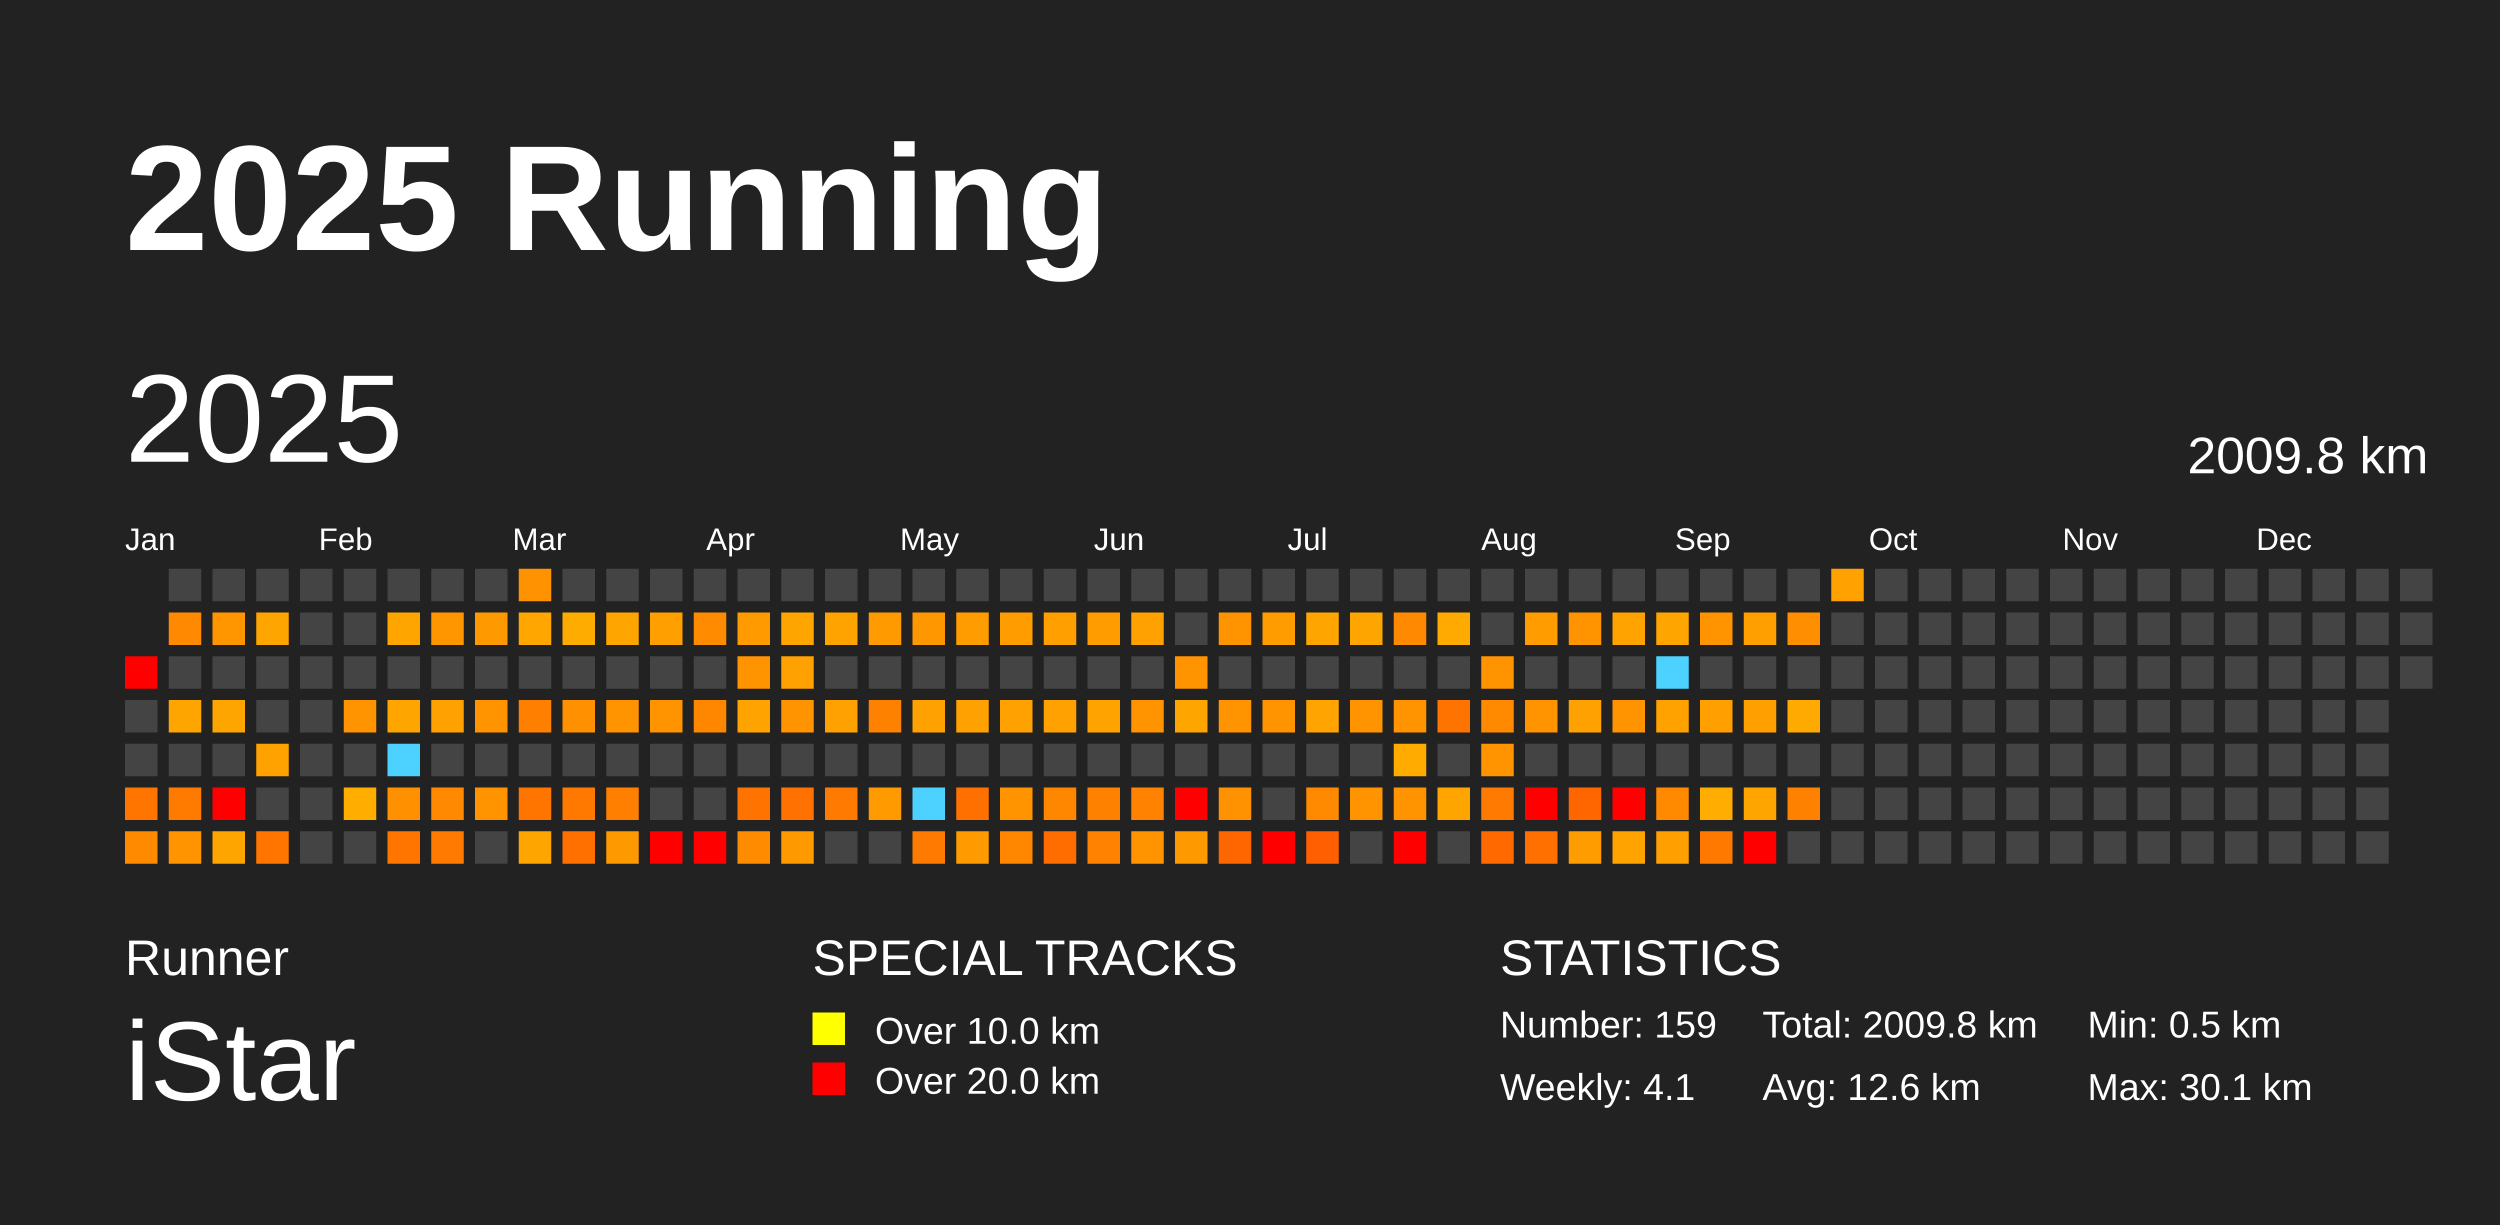
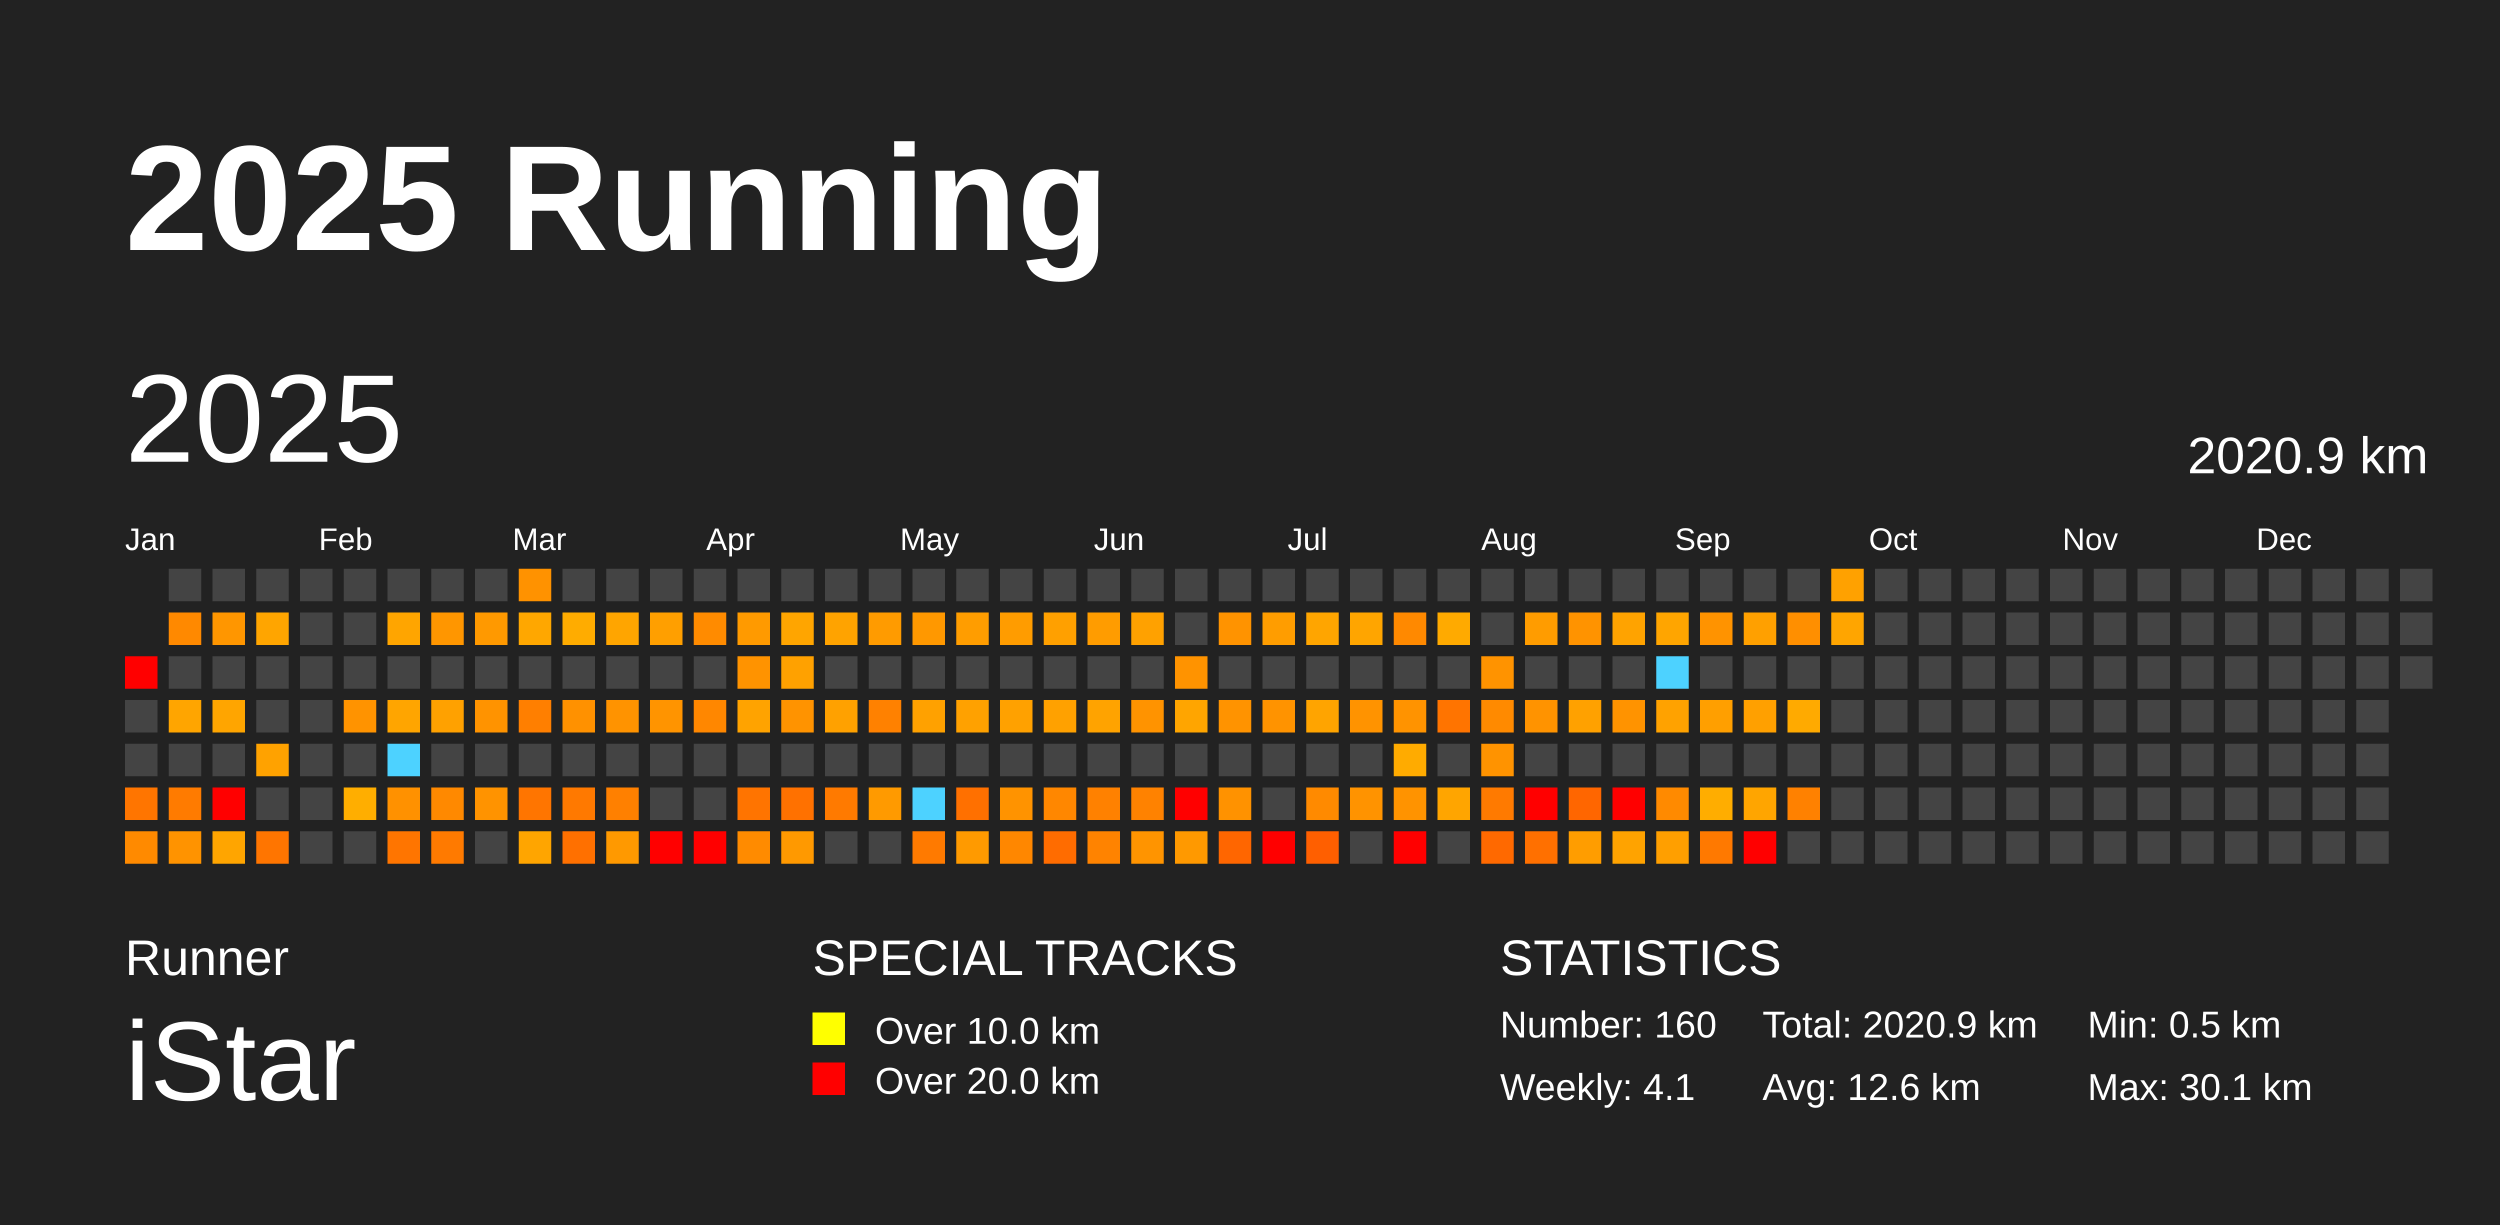
<svg xmlns="http://www.w3.org/2000/svg" baseProfile="full" height="98mm" version="1.1" viewBox="0,0,200,98" width="200mm">
  <defs />
  <rect fill="#222222" height="98" width="200" x="0" y="0" />
  <text fill="#FFFFFF" style="font-size:12px; font-family:Arial; font-weight:bold;" x="10" y="20">2025 Running</text>
  <text fill="#FFFFFF" style="font-size:4px; font-family:Arial" x="10" y="78">Runner</text>
  <text fill="#FFFFFF" style="font-size:9px; font-family:Arial" x="10" y="88">iStar</text>
  <text fill="#FFFFFF" style="font-size:4px; font-family:Arial" x="65" y="78">SPECIAL TRACKS</text>
  <rect fill="yellow" height="2.6" width="2.6" x="65" y="81" />
  <text fill="#FFFFFF" style="font-size:3px; font-family:Arial" x="70" y="83.5">Over 10.0 km</text>
  <rect fill="red" height="2.6" width="2.6" x="65" y="85" />
  <text fill="#FFFFFF" style="font-size:3px; font-family:Arial" x="70" y="87.5">Over 20.0 km</text>
  <text fill="#FFFFFF" style="font-size:4px; font-family:Arial" x="120" y="78">STATISTICS</text>
-   <text fill="#FFFFFF" style="font-size:3px; font-family:Arial" x="120" y="83">Number: 159</text>
+   <text fill="#FFFFFF" style="font-size:3px; font-family:Arial" x="120" y="83">Number: 160</text>
  <text fill="#FFFFFF" style="font-size:3px; font-family:Arial" x="120" y="88">Weekly: 4.1</text>
-   <text fill="#FFFFFF" style="font-size:3px; font-family:Arial" x="141" y="83">Total: 2009.8 km</text>
+   <text fill="#FFFFFF" style="font-size:3px; font-family:Arial" x="141" y="83">Total: 2020.9 km</text>
  <text fill="#FFFFFF" style="font-size:3px; font-family:Arial" x="141" y="88">Avg: 12.6 km</text>
  <text fill="#FFFFFF" style="font-size:3px; font-family:Arial" x="167" y="83">Min: 0.5 km</text>
  <text fill="#FFFFFF" style="font-size:3px; font-family:Arial" x="167" y="88">Max: 30.1 km</text>
  <text dominant-baseline="hanging" fill="#FFFFFF" style="font-size:10.0px; font-family:Arial;" x="10" y="30">2025</text>
-   <text dominant-baseline="hanging" fill="#FFFFFF" style="font-size:4.125px; font-family:Arial;" x="175" y="35">2009.8 km</text>
+   <text dominant-baseline="hanging" fill="#FFFFFF" style="font-size:4.125px; font-family:Arial;" x="175" y="35">2020.9 km</text>
  <text fill="#FFFFFF" style="font-size:2.5px; font-family:Arial" x="10.0" y="44">Jan</text>
  <text fill="#FFFFFF" style="font-size:2.5px; font-family:Arial" x="25.5" y="44">Feb</text>
  <text fill="#FFFFFF" style="font-size:2.5px; font-family:Arial" x="41.0" y="44">Mar</text>
  <text fill="#FFFFFF" style="font-size:2.5px; font-family:Arial" x="56.5" y="44">Apr</text>
  <text fill="#FFFFFF" style="font-size:2.5px; font-family:Arial" x="72.0" y="44">May</text>
  <text fill="#FFFFFF" style="font-size:2.5px; font-family:Arial" x="87.5" y="44">Jun</text>
  <text fill="#FFFFFF" style="font-size:2.5px; font-family:Arial" x="103.0" y="44">Jul</text>
  <text fill="#FFFFFF" style="font-size:2.5px; font-family:Arial" x="118.5" y="44">Aug</text>
  <text fill="#FFFFFF" style="font-size:2.5px; font-family:Arial" x="134.0" y="44">Sep</text>
  <text fill="#FFFFFF" style="font-size:2.5px; font-family:Arial" x="149.5" y="44">Oct</text>
  <text fill="#FFFFFF" style="font-size:2.5px; font-family:Arial" x="165.0" y="44">Nov</text>
  <text fill="#FFFFFF" style="font-size:2.5px; font-family:Arial" x="180.5" y="44">Dec</text>
  <rect fill="red" height="2.6" width="2.6" x="10.0" y="52.5" />
  <rect fill="#444444" height="2.6" width="2.6" x="10.0" y="56.0" />
  <rect fill="#444444" height="2.6" width="2.6" x="10.0" y="59.5" />
  <rect fill="#ff7500" height="2.6" width="2.6" x="10.0" y="63.0" />
  <rect fill="#ff8a00" height="2.6" width="2.6" x="10.0" y="66.5" />
  <rect fill="#444444" height="2.6" width="2.6" x="13.5" y="45.5" />
  <rect fill="#ff8900" height="2.6" width="2.6" x="13.5" y="49.0" />
  <rect fill="#444444" height="2.6" width="2.6" x="13.5" y="52.5" />
  <rect fill="#ffa500" height="2.6" width="2.6" x="13.5" y="56.0" />
  <rect fill="#444444" height="2.6" width="2.6" x="13.5" y="59.5" />
  <rect fill="#ff7b00" height="2.6" width="2.6" x="13.5" y="63.0" />
  <rect fill="#ff9300" height="2.6" width="2.6" x="13.5" y="66.5" />
  <rect fill="#444444" height="2.6" width="2.6" x="17.0" y="45.5" />
  <rect fill="#ff9600" height="2.6" width="2.6" x="17.0" y="49.0" />
  <rect fill="#444444" height="2.6" width="2.6" x="17.0" y="52.5" />
  <rect fill="#ffa500" height="2.6" width="2.6" x="17.0" y="56.0" />
  <rect fill="#444444" height="2.6" width="2.6" x="17.0" y="59.5" />
  <rect fill="red" height="2.6" width="2.6" x="17.0" y="63.0" />
  <rect fill="#ffa500" height="2.6" width="2.6" x="17.0" y="66.5" />
  <rect fill="#444444" height="2.6" width="2.6" x="20.5" y="45.5" />
  <rect fill="#ffa500" height="2.6" width="2.6" x="20.5" y="49.0" />
  <rect fill="#444444" height="2.6" width="2.6" x="20.5" y="52.5" />
  <rect fill="#444444" height="2.6" width="2.6" x="20.5" y="56.0" />
  <rect fill="#ffa200" height="2.6" width="2.6" x="20.5" y="59.5" />
  <rect fill="#444444" height="2.6" width="2.6" x="20.5" y="63.0" />
  <rect fill="#ff7500" height="2.6" width="2.6" x="20.5" y="66.5" />
  <rect fill="#444444" height="2.6" width="2.6" x="24.0" y="45.5" />
  <rect fill="#444444" height="2.6" width="2.6" x="24.0" y="49.0" />
  <rect fill="#444444" height="2.6" width="2.6" x="24.0" y="52.5" />
  <rect fill="#444444" height="2.6" width="2.6" x="24.0" y="56.0" />
  <rect fill="#444444" height="2.6" width="2.6" x="24.0" y="59.5" />
  <rect fill="#444444" height="2.6" width="2.6" x="24.0" y="63.0" />
  <rect fill="#444444" height="2.6" width="2.6" x="24.0" y="66.5" />
  <rect fill="#444444" height="2.6" width="2.6" x="27.5" y="45.5" />
  <rect fill="#444444" height="2.6" width="2.6" x="27.5" y="49.0" />
  <rect fill="#444444" height="2.6" width="2.6" x="27.5" y="52.5" />
  <rect fill="#ff9300" height="2.6" width="2.6" x="27.5" y="56.0" />
  <rect fill="#444444" height="2.6" width="2.6" x="27.5" y="59.5" />
  <rect fill="#ffae00" height="2.6" width="2.6" x="27.5" y="63.0" />
  <rect fill="#444444" height="2.6" width="2.6" x="27.5" y="66.5" />
  <rect fill="#444444" height="2.6" width="2.6" x="31.0" y="45.5" />
  <rect fill="#ffa500" height="2.6" width="2.6" x="31.0" y="49.0" />
  <rect fill="#444444" height="2.6" width="2.6" x="31.0" y="52.5" />
  <rect fill="#ffa500" height="2.6" width="2.6" x="31.0" y="56.0" />
  <rect fill="#4dd2ff" height="2.6" width="2.6" x="31.0" y="59.5" />
  <rect fill="#ff9100" height="2.6" width="2.6" x="31.0" y="63.0" />
  <rect fill="#ff7500" height="2.6" width="2.6" x="31.0" y="66.5" />
  <rect fill="#444444" height="2.6" width="2.6" x="34.5" y="45.5" />
  <rect fill="#ff9600" height="2.6" width="2.6" x="34.5" y="49.0" />
  <rect fill="#444444" height="2.6" width="2.6" x="34.5" y="52.5" />
  <rect fill="#ffa100" height="2.6" width="2.6" x="34.5" y="56.0" />
  <rect fill="#444444" height="2.6" width="2.6" x="34.5" y="59.5" />
  <rect fill="#ff8900" height="2.6" width="2.6" x="34.5" y="63.0" />
  <rect fill="#ff7a00" height="2.6" width="2.6" x="34.5" y="66.5" />
  <rect fill="#444444" height="2.6" width="2.6" x="38.0" y="45.5" />
  <rect fill="#ff9900" height="2.6" width="2.6" x="38.0" y="49.0" />
  <rect fill="#444444" height="2.6" width="2.6" x="38.0" y="52.5" />
  <rect fill="#ff9300" height="2.6" width="2.6" x="38.0" y="56.0" />
  <rect fill="#444444" height="2.6" width="2.6" x="38.0" y="59.5" />
  <rect fill="#ff9300" height="2.6" width="2.6" x="38.0" y="63.0" />
  <rect fill="#444444" height="2.6" width="2.6" x="38.0" y="66.5" />
  <rect fill="#ff9200" height="2.6" width="2.6" x="41.5" y="45.5" />
  <rect fill="#ffa700" height="2.6" width="2.6" x="41.5" y="49.0" />
  <rect fill="#444444" height="2.6" width="2.6" x="41.5" y="52.5" />
  <rect fill="#ff7f00" height="2.6" width="2.6" x="41.5" y="56.0" />
  <rect fill="#444444" height="2.6" width="2.6" x="41.5" y="59.5" />
  <rect fill="#ff7500" height="2.6" width="2.6" x="41.5" y="63.0" />
  <rect fill="#ffa500" height="2.6" width="2.6" x="41.5" y="66.5" />
  <rect fill="#444444" height="2.6" width="2.6" x="45.0" y="45.5" />
  <rect fill="#ffac00" height="2.6" width="2.6" x="45.0" y="49.0" />
  <rect fill="#444444" height="2.6" width="2.6" x="45.0" y="52.5" />
  <rect fill="#ff9100" height="2.6" width="2.6" x="45.0" y="56.0" />
  <rect fill="#444444" height="2.6" width="2.6" x="45.0" y="59.5" />
  <rect fill="#ff7900" height="2.6" width="2.6" x="45.0" y="63.0" />
  <rect fill="#ff7000" height="2.6" width="2.6" x="45.0" y="66.5" />
  <rect fill="#444444" height="2.6" width="2.6" x="48.5" y="45.5" />
  <rect fill="#ffa500" height="2.6" width="2.6" x="48.5" y="49.0" />
  <rect fill="#444444" height="2.6" width="2.6" x="48.5" y="52.5" />
  <rect fill="#ff9300" height="2.6" width="2.6" x="48.5" y="56.0" />
  <rect fill="#444444" height="2.6" width="2.6" x="48.5" y="59.5" />
  <rect fill="#ff8000" height="2.6" width="2.6" x="48.5" y="63.0" />
  <rect fill="#ff9900" height="2.6" width="2.6" x="48.5" y="66.5" />
  <rect fill="#444444" height="2.6" width="2.6" x="52.0" y="45.5" />
  <rect fill="#ff9f00" height="2.6" width="2.6" x="52.0" y="49.0" />
  <rect fill="#444444" height="2.6" width="2.6" x="52.0" y="52.5" />
  <rect fill="#ff9400" height="2.6" width="2.6" x="52.0" y="56.0" />
  <rect fill="#444444" height="2.6" width="2.6" x="52.0" y="59.5" />
  <rect fill="#444444" height="2.6" width="2.6" x="52.0" y="63.0" />
  <rect fill="red" height="2.6" width="2.6" x="52.0" y="66.5" />
  <rect fill="#444444" height="2.6" width="2.6" x="55.5" y="45.5" />
  <rect fill="#ff8b00" height="2.6" width="2.6" x="55.5" y="49.0" />
  <rect fill="#444444" height="2.6" width="2.6" x="55.5" y="52.5" />
  <rect fill="#ff8700" height="2.6" width="2.6" x="55.5" y="56.0" />
  <rect fill="#444444" height="2.6" width="2.6" x="55.5" y="59.5" />
  <rect fill="#444444" height="2.6" width="2.6" x="55.5" y="63.0" />
  <rect fill="red" height="2.6" width="2.6" x="55.5" y="66.5" />
  <rect fill="#444444" height="2.6" width="2.6" x="59.0" y="45.5" />
  <rect fill="#ff9a00" height="2.6" width="2.6" x="59.0" y="49.0" />
  <rect fill="#ff9300" height="2.6" width="2.6" x="59.0" y="52.5" />
  <rect fill="#ffa300" height="2.6" width="2.6" x="59.0" y="56.0" />
  <rect fill="#444444" height="2.6" width="2.6" x="59.0" y="59.5" />
  <rect fill="#ff7400" height="2.6" width="2.6" x="59.0" y="63.0" />
  <rect fill="#ff8b00" height="2.6" width="2.6" x="59.0" y="66.5" />
  <rect fill="#444444" height="2.6" width="2.6" x="62.5" y="45.5" />
  <rect fill="#ffa500" height="2.6" width="2.6" x="62.5" y="49.0" />
  <rect fill="#ffa100" height="2.6" width="2.6" x="62.5" y="52.5" />
  <rect fill="#ff9300" height="2.6" width="2.6" x="62.5" y="56.0" />
  <rect fill="#444444" height="2.6" width="2.6" x="62.5" y="59.5" />
  <rect fill="#ff7100" height="2.6" width="2.6" x="62.5" y="63.0" />
  <rect fill="#ff9900" height="2.6" width="2.6" x="62.5" y="66.5" />
  <rect fill="#444444" height="2.6" width="2.6" x="66.0" y="45.5" />
  <rect fill="#ffa300" height="2.6" width="2.6" x="66.0" y="49.0" />
  <rect fill="#444444" height="2.6" width="2.6" x="66.0" y="52.5" />
  <rect fill="#ffa100" height="2.6" width="2.6" x="66.0" y="56.0" />
  <rect fill="#444444" height="2.6" width="2.6" x="66.0" y="59.5" />
  <rect fill="#ff7a00" height="2.6" width="2.6" x="66.0" y="63.0" />
  <rect fill="#444444" height="2.6" width="2.6" x="66.0" y="66.5" />
  <rect fill="#444444" height="2.6" width="2.6" x="69.5" y="45.5" />
  <rect fill="#ff9b00" height="2.6" width="2.6" x="69.5" y="49.0" />
  <rect fill="#444444" height="2.6" width="2.6" x="69.5" y="52.5" />
  <rect fill="#ff8100" height="2.6" width="2.6" x="69.5" y="56.0" />
  <rect fill="#444444" height="2.6" width="2.6" x="69.5" y="59.5" />
  <rect fill="#ff9a00" height="2.6" width="2.6" x="69.5" y="63.0" />
  <rect fill="#444444" height="2.6" width="2.6" x="69.5" y="66.5" />
  <rect fill="#444444" height="2.6" width="2.6" x="73.0" y="45.5" />
  <rect fill="#ff9800" height="2.6" width="2.6" x="73.0" y="49.0" />
  <rect fill="#444444" height="2.6" width="2.6" x="73.0" y="52.5" />
  <rect fill="#ffa100" height="2.6" width="2.6" x="73.0" y="56.0" />
  <rect fill="#444444" height="2.6" width="2.6" x="73.0" y="59.5" />
  <rect fill="#4dd2ff" height="2.6" width="2.6" x="73.0" y="63.0" />
  <rect fill="#ff7a00" height="2.6" width="2.6" x="73.0" y="66.5" />
  <rect fill="#444444" height="2.6" width="2.6" x="76.5" y="45.5" />
  <rect fill="#ff9d00" height="2.6" width="2.6" x="76.5" y="49.0" />
  <rect fill="#444444" height="2.6" width="2.6" x="76.5" y="52.5" />
  <rect fill="#ffa100" height="2.6" width="2.6" x="76.5" y="56.0" />
  <rect fill="#444444" height="2.6" width="2.6" x="76.5" y="59.5" />
  <rect fill="#ff7000" height="2.6" width="2.6" x="76.5" y="63.0" />
  <rect fill="#ff9a00" height="2.6" width="2.6" x="76.5" y="66.5" />
  <rect fill="#444444" height="2.6" width="2.6" x="80.0" y="45.5" />
  <rect fill="#ff9c00" height="2.6" width="2.6" x="80.0" y="49.0" />
  <rect fill="#444444" height="2.6" width="2.6" x="80.0" y="52.5" />
  <rect fill="#ffa100" height="2.6" width="2.6" x="80.0" y="56.0" />
  <rect fill="#444444" height="2.6" width="2.6" x="80.0" y="59.5" />
  <rect fill="#ff9300" height="2.6" width="2.6" x="80.0" y="63.0" />
  <rect fill="#ff8700" height="2.6" width="2.6" x="80.0" y="66.5" />
  <rect fill="#444444" height="2.6" width="2.6" x="83.5" y="45.5" />
  <rect fill="#ffa000" height="2.6" width="2.6" x="83.5" y="49.0" />
  <rect fill="#444444" height="2.6" width="2.6" x="83.5" y="52.5" />
  <rect fill="#ffa100" height="2.6" width="2.6" x="83.5" y="56.0" />
  <rect fill="#444444" height="2.6" width="2.6" x="83.5" y="59.5" />
  <rect fill="#ff8700" height="2.6" width="2.6" x="83.5" y="63.0" />
  <rect fill="#ff6c00" height="2.6" width="2.6" x="83.5" y="66.5" />
  <rect fill="#444444" height="2.6" width="2.6" x="87.0" y="45.5" />
  <rect fill="#ff9c00" height="2.6" width="2.6" x="87.0" y="49.0" />
  <rect fill="#444444" height="2.6" width="2.6" x="87.0" y="52.5" />
  <rect fill="#ffa300" height="2.6" width="2.6" x="87.0" y="56.0" />
  <rect fill="#444444" height="2.6" width="2.6" x="87.0" y="59.5" />
  <rect fill="#ff8100" height="2.6" width="2.6" x="87.0" y="63.0" />
  <rect fill="#ff8300" height="2.6" width="2.6" x="87.0" y="66.5" />
  <rect fill="#444444" height="2.6" width="2.6" x="90.5" y="45.5" />
  <rect fill="#ffa100" height="2.6" width="2.6" x="90.5" y="49.0" />
  <rect fill="#444444" height="2.6" width="2.6" x="90.5" y="52.5" />
  <rect fill="#ff9300" height="2.6" width="2.6" x="90.5" y="56.0" />
  <rect fill="#444444" height="2.6" width="2.6" x="90.5" y="59.5" />
  <rect fill="#ff8200" height="2.6" width="2.6" x="90.5" y="63.0" />
  <rect fill="#ff9400" height="2.6" width="2.6" x="90.5" y="66.5" />
  <rect fill="#444444" height="2.6" width="2.6" x="94.0" y="45.5" />
  <rect fill="#444444" height="2.6" width="2.6" x="94.0" y="49.0" />
  <rect fill="#ff9300" height="2.6" width="2.6" x="94.0" y="52.5" />
  <rect fill="#ffa500" height="2.6" width="2.6" x="94.0" y="56.0" />
  <rect fill="#444444" height="2.6" width="2.6" x="94.0" y="59.5" />
  <rect fill="red" height="2.6" width="2.6" x="94.0" y="63.0" />
  <rect fill="#ff9900" height="2.6" width="2.6" x="94.0" y="66.5" />
  <rect fill="#444444" height="2.6" width="2.6" x="97.5" y="45.5" />
  <rect fill="#ff9300" height="2.6" width="2.6" x="97.5" y="49.0" />
  <rect fill="#444444" height="2.6" width="2.6" x="97.5" y="52.5" />
  <rect fill="#ff9300" height="2.6" width="2.6" x="97.5" y="56.0" />
  <rect fill="#444444" height="2.6" width="2.6" x="97.5" y="59.5" />
  <rect fill="#ff9200" height="2.6" width="2.6" x="97.5" y="63.0" />
  <rect fill="#ff6600" height="2.6" width="2.6" x="97.5" y="66.5" />
  <rect fill="#444444" height="2.6" width="2.6" x="101.0" y="45.5" />
  <rect fill="#ff9d00" height="2.6" width="2.6" x="101.0" y="49.0" />
  <rect fill="#444444" height="2.6" width="2.6" x="101.0" y="52.5" />
  <rect fill="#ff9300" height="2.6" width="2.6" x="101.0" y="56.0" />
  <rect fill="#444444" height="2.6" width="2.6" x="101.0" y="59.5" />
  <rect fill="#444444" height="2.6" width="2.6" x="101.0" y="63.0" />
  <rect fill="red" height="2.6" width="2.6" x="101.0" y="66.5" />
  <rect fill="#444444" height="2.6" width="2.6" x="104.5" y="45.5" />
  <rect fill="#ffa500" height="2.6" width="2.6" x="104.5" y="49.0" />
  <rect fill="#444444" height="2.6" width="2.6" x="104.5" y="52.5" />
  <rect fill="#ffa400" height="2.6" width="2.6" x="104.5" y="56.0" />
  <rect fill="#444444" height="2.6" width="2.6" x="104.5" y="59.5" />
  <rect fill="#ff8a00" height="2.6" width="2.6" x="104.5" y="63.0" />
  <rect fill="#ff5f00" height="2.6" width="2.6" x="104.5" y="66.5" />
  <rect fill="#444444" height="2.6" width="2.6" x="108.0" y="45.5" />
  <rect fill="#ffa500" height="2.6" width="2.6" x="108.0" y="49.0" />
  <rect fill="#444444" height="2.6" width="2.6" x="108.0" y="52.5" />
  <rect fill="#ff9300" height="2.6" width="2.6" x="108.0" y="56.0" />
  <rect fill="#444444" height="2.6" width="2.6" x="108.0" y="59.5" />
  <rect fill="#ff9300" height="2.6" width="2.6" x="108.0" y="63.0" />
  <rect fill="#444444" height="2.6" width="2.6" x="108.0" y="66.5" />
  <rect fill="#444444" height="2.6" width="2.6" x="111.5" y="45.5" />
  <rect fill="#ff8900" height="2.6" width="2.6" x="111.5" y="49.0" />
  <rect fill="#444444" height="2.6" width="2.6" x="111.5" y="52.5" />
  <rect fill="#ff9300" height="2.6" width="2.6" x="111.5" y="56.0" />
  <rect fill="#ffab00" height="2.6" width="2.6" x="111.5" y="59.5" />
  <rect fill="#ff9300" height="2.6" width="2.6" x="111.5" y="63.0" />
  <rect fill="red" height="2.6" width="2.6" x="111.5" y="66.5" />
  <rect fill="#444444" height="2.6" width="2.6" x="115.0" y="45.5" />
  <rect fill="#ffaa00" height="2.6" width="2.6" x="115.0" y="49.0" />
  <rect fill="#444444" height="2.6" width="2.6" x="115.0" y="52.5" />
  <rect fill="#ff7400" height="2.6" width="2.6" x="115.0" y="56.0" />
  <rect fill="#444444" height="2.6" width="2.6" x="115.0" y="59.5" />
  <rect fill="#ffa500" height="2.6" width="2.6" x="115.0" y="63.0" />
  <rect fill="#444444" height="2.6" width="2.6" x="115.0" y="66.5" />
  <rect fill="#444444" height="2.6" width="2.6" x="118.5" y="45.5" />
  <rect fill="#444444" height="2.6" width="2.6" x="118.5" y="49.0" />
  <rect fill="#ff9300" height="2.6" width="2.6" x="118.5" y="52.5" />
  <rect fill="#ff8a00" height="2.6" width="2.6" x="118.5" y="56.0" />
  <rect fill="#ff9300" height="2.6" width="2.6" x="118.5" y="59.5" />
  <rect fill="#ff7a00" height="2.6" width="2.6" x="118.5" y="63.0" />
  <rect fill="#ff6900" height="2.6" width="2.6" x="118.5" y="66.5" />
  <rect fill="#444444" height="2.6" width="2.6" x="122.0" y="45.5" />
  <rect fill="#ff9c00" height="2.6" width="2.6" x="122.0" y="49.0" />
  <rect fill="#444444" height="2.6" width="2.6" x="122.0" y="52.5" />
  <rect fill="#ff9300" height="2.6" width="2.6" x="122.0" y="56.0" />
  <rect fill="#444444" height="2.6" width="2.6" x="122.0" y="59.5" />
  <rect fill="red" height="2.6" width="2.6" x="122.0" y="63.0" />
  <rect fill="#ff7000" height="2.6" width="2.6" x="122.0" y="66.5" />
  <rect fill="#444444" height="2.6" width="2.6" x="125.5" y="45.5" />
  <rect fill="#ff9300" height="2.6" width="2.6" x="125.5" y="49.0" />
  <rect fill="#444444" height="2.6" width="2.6" x="125.5" y="52.5" />
  <rect fill="#ffa100" height="2.6" width="2.6" x="125.5" y="56.0" />
  <rect fill="#444444" height="2.6" width="2.6" x="125.5" y="59.5" />
  <rect fill="#ff6600" height="2.6" width="2.6" x="125.5" y="63.0" />
  <rect fill="#ff9d00" height="2.6" width="2.6" x="125.5" y="66.5" />
  <rect fill="#444444" height="2.6" width="2.6" x="129.0" y="45.5" />
  <rect fill="#ffa300" height="2.6" width="2.6" x="129.0" y="49.0" />
  <rect fill="#444444" height="2.6" width="2.6" x="129.0" y="52.5" />
  <rect fill="#ff9300" height="2.6" width="2.6" x="129.0" y="56.0" />
  <rect fill="#444444" height="2.6" width="2.6" x="129.0" y="59.5" />
  <rect fill="red" height="2.6" width="2.6" x="129.0" y="63.0" />
  <rect fill="#ffa300" height="2.6" width="2.6" x="129.0" y="66.5" />
  <rect fill="#444444" height="2.6" width="2.6" x="132.5" y="45.5" />
  <rect fill="#ffa500" height="2.6" width="2.6" x="132.5" y="49.0" />
  <rect fill="#4dd2ff" height="2.6" width="2.6" x="132.5" y="52.5" />
  <rect fill="#ffa200" height="2.6" width="2.6" x="132.5" y="56.0" />
  <rect fill="#444444" height="2.6" width="2.6" x="132.5" y="59.5" />
  <rect fill="#ff8a00" height="2.6" width="2.6" x="132.5" y="63.0" />
  <rect fill="#ff9f00" height="2.6" width="2.6" x="132.5" y="66.5" />
  <rect fill="#444444" height="2.6" width="2.6" x="136.0" y="45.5" />
  <rect fill="#ff9300" height="2.6" width="2.6" x="136.0" y="49.0" />
  <rect fill="#444444" height="2.6" width="2.6" x="136.0" y="52.5" />
  <rect fill="#ff9f00" height="2.6" width="2.6" x="136.0" y="56.0" />
  <rect fill="#444444" height="2.6" width="2.6" x="136.0" y="59.5" />
  <rect fill="#ffad00" height="2.6" width="2.6" x="136.0" y="63.0" />
  <rect fill="#ff7900" height="2.6" width="2.6" x="136.0" y="66.5" />
  <rect fill="#444444" height="2.6" width="2.6" x="139.5" y="45.5" />
  <rect fill="#ffa000" height="2.6" width="2.6" x="139.5" y="49.0" />
  <rect fill="#444444" height="2.6" width="2.6" x="139.5" y="52.5" />
  <rect fill="#ffa000" height="2.6" width="2.6" x="139.5" y="56.0" />
  <rect fill="#444444" height="2.6" width="2.6" x="139.5" y="59.5" />
  <rect fill="#ffa500" height="2.6" width="2.6" x="139.5" y="63.0" />
  <rect fill="red" height="2.6" width="2.6" x="139.5" y="66.5" />
  <rect fill="#444444" height="2.6" width="2.6" x="143.0" y="45.5" />
  <rect fill="#ff8f00" height="2.6" width="2.6" x="143.0" y="49.0" />
  <rect fill="#444444" height="2.6" width="2.6" x="143.0" y="52.5" />
  <rect fill="#ffaa00" height="2.6" width="2.6" x="143.0" y="56.0" />
  <rect fill="#444444" height="2.6" width="2.6" x="143.0" y="59.5" />
  <rect fill="#ff8100" height="2.6" width="2.6" x="143.0" y="63.0" />
  <rect fill="#444444" height="2.6" width="2.6" x="143.0" y="66.5" />
  <rect fill="#ffa100" height="2.6" width="2.6" x="146.5" y="45.5" />
-   <rect fill="#444444" height="2.6" width="2.6" x="146.5" y="49.0" />
+   <rect fill="#ffa500" height="2.6" width="2.6" x="146.5" y="49.0" />
  <rect fill="#444444" height="2.6" width="2.6" x="146.5" y="52.5" />
  <rect fill="#444444" height="2.6" width="2.6" x="146.5" y="56.0" />
  <rect fill="#444444" height="2.6" width="2.6" x="146.5" y="59.5" />
  <rect fill="#444444" height="2.6" width="2.6" x="146.5" y="63.0" />
  <rect fill="#444444" height="2.6" width="2.6" x="146.5" y="66.5" />
  <rect fill="#444444" height="2.6" width="2.6" x="150.0" y="45.5" />
  <rect fill="#444444" height="2.6" width="2.6" x="150.0" y="49.0" />
  <rect fill="#444444" height="2.6" width="2.6" x="150.0" y="52.5" />
  <rect fill="#444444" height="2.6" width="2.6" x="150.0" y="56.0" />
  <rect fill="#444444" height="2.6" width="2.6" x="150.0" y="59.5" />
  <rect fill="#444444" height="2.6" width="2.6" x="150.0" y="63.0" />
  <rect fill="#444444" height="2.6" width="2.6" x="150.0" y="66.5" />
  <rect fill="#444444" height="2.6" width="2.6" x="153.5" y="45.5" />
  <rect fill="#444444" height="2.6" width="2.6" x="153.5" y="49.0" />
  <rect fill="#444444" height="2.6" width="2.6" x="153.5" y="52.5" />
  <rect fill="#444444" height="2.6" width="2.6" x="153.5" y="56.0" />
  <rect fill="#444444" height="2.6" width="2.6" x="153.5" y="59.5" />
  <rect fill="#444444" height="2.6" width="2.6" x="153.5" y="63.0" />
  <rect fill="#444444" height="2.6" width="2.6" x="153.5" y="66.5" />
  <rect fill="#444444" height="2.6" width="2.6" x="157.0" y="45.5" />
  <rect fill="#444444" height="2.6" width="2.6" x="157.0" y="49.0" />
  <rect fill="#444444" height="2.6" width="2.6" x="157.0" y="52.5" />
  <rect fill="#444444" height="2.6" width="2.6" x="157.0" y="56.0" />
  <rect fill="#444444" height="2.6" width="2.6" x="157.0" y="59.5" />
  <rect fill="#444444" height="2.6" width="2.6" x="157.0" y="63.0" />
  <rect fill="#444444" height="2.6" width="2.6" x="157.0" y="66.5" />
  <rect fill="#444444" height="2.6" width="2.6" x="160.5" y="45.5" />
  <rect fill="#444444" height="2.6" width="2.6" x="160.5" y="49.0" />
  <rect fill="#444444" height="2.6" width="2.6" x="160.5" y="52.5" />
  <rect fill="#444444" height="2.6" width="2.6" x="160.5" y="56.0" />
  <rect fill="#444444" height="2.6" width="2.6" x="160.5" y="59.5" />
  <rect fill="#444444" height="2.6" width="2.6" x="160.5" y="63.0" />
  <rect fill="#444444" height="2.6" width="2.6" x="160.5" y="66.5" />
  <rect fill="#444444" height="2.6" width="2.6" x="164.0" y="45.5" />
  <rect fill="#444444" height="2.6" width="2.6" x="164.0" y="49.0" />
  <rect fill="#444444" height="2.6" width="2.6" x="164.0" y="52.5" />
  <rect fill="#444444" height="2.6" width="2.6" x="164.0" y="56.0" />
  <rect fill="#444444" height="2.6" width="2.6" x="164.0" y="59.5" />
  <rect fill="#444444" height="2.6" width="2.6" x="164.0" y="63.0" />
  <rect fill="#444444" height="2.6" width="2.6" x="164.0" y="66.5" />
  <rect fill="#444444" height="2.6" width="2.6" x="167.5" y="45.5" />
  <rect fill="#444444" height="2.6" width="2.6" x="167.5" y="49.0" />
  <rect fill="#444444" height="2.6" width="2.6" x="167.5" y="52.5" />
  <rect fill="#444444" height="2.6" width="2.6" x="167.5" y="56.0" />
  <rect fill="#444444" height="2.6" width="2.6" x="167.5" y="59.5" />
  <rect fill="#444444" height="2.6" width="2.6" x="167.5" y="63.0" />
  <rect fill="#444444" height="2.6" width="2.6" x="167.5" y="66.5" />
  <rect fill="#444444" height="2.6" width="2.6" x="171.0" y="45.5" />
  <rect fill="#444444" height="2.6" width="2.6" x="171.0" y="49.0" />
  <rect fill="#444444" height="2.6" width="2.6" x="171.0" y="52.5" />
  <rect fill="#444444" height="2.6" width="2.6" x="171.0" y="56.0" />
  <rect fill="#444444" height="2.6" width="2.6" x="171.0" y="59.5" />
  <rect fill="#444444" height="2.6" width="2.6" x="171.0" y="63.0" />
  <rect fill="#444444" height="2.6" width="2.6" x="171.0" y="66.5" />
  <rect fill="#444444" height="2.6" width="2.6" x="174.5" y="45.5" />
  <rect fill="#444444" height="2.6" width="2.6" x="174.5" y="49.0" />
  <rect fill="#444444" height="2.6" width="2.6" x="174.5" y="52.5" />
  <rect fill="#444444" height="2.6" width="2.6" x="174.5" y="56.0" />
  <rect fill="#444444" height="2.6" width="2.6" x="174.5" y="59.5" />
  <rect fill="#444444" height="2.6" width="2.6" x="174.5" y="63.0" />
  <rect fill="#444444" height="2.6" width="2.6" x="174.5" y="66.5" />
  <rect fill="#444444" height="2.6" width="2.6" x="178.0" y="45.5" />
  <rect fill="#444444" height="2.6" width="2.6" x="178.0" y="49.0" />
  <rect fill="#444444" height="2.6" width="2.6" x="178.0" y="52.5" />
  <rect fill="#444444" height="2.6" width="2.6" x="178.0" y="56.0" />
  <rect fill="#444444" height="2.6" width="2.6" x="178.0" y="59.5" />
  <rect fill="#444444" height="2.6" width="2.6" x="178.0" y="63.0" />
  <rect fill="#444444" height="2.6" width="2.6" x="178.0" y="66.5" />
  <rect fill="#444444" height="2.6" width="2.6" x="181.5" y="45.5" />
  <rect fill="#444444" height="2.6" width="2.6" x="181.5" y="49.0" />
  <rect fill="#444444" height="2.6" width="2.6" x="181.5" y="52.5" />
  <rect fill="#444444" height="2.6" width="2.6" x="181.5" y="56.0" />
  <rect fill="#444444" height="2.6" width="2.6" x="181.5" y="59.5" />
  <rect fill="#444444" height="2.6" width="2.6" x="181.5" y="63.0" />
  <rect fill="#444444" height="2.6" width="2.6" x="181.5" y="66.5" />
  <rect fill="#444444" height="2.6" width="2.6" x="185.0" y="45.5" />
  <rect fill="#444444" height="2.6" width="2.6" x="185.0" y="49.0" />
  <rect fill="#444444" height="2.6" width="2.6" x="185.0" y="52.5" />
  <rect fill="#444444" height="2.6" width="2.6" x="185.0" y="56.0" />
  <rect fill="#444444" height="2.6" width="2.6" x="185.0" y="59.5" />
  <rect fill="#444444" height="2.6" width="2.6" x="185.0" y="63.0" />
  <rect fill="#444444" height="2.6" width="2.6" x="185.0" y="66.5" />
  <rect fill="#444444" height="2.6" width="2.6" x="188.5" y="45.5" />
  <rect fill="#444444" height="2.6" width="2.6" x="188.5" y="49.0" />
  <rect fill="#444444" height="2.6" width="2.6" x="188.5" y="52.5" />
  <rect fill="#444444" height="2.6" width="2.6" x="188.5" y="56.0" />
  <rect fill="#444444" height="2.6" width="2.6" x="188.5" y="59.5" />
  <rect fill="#444444" height="2.6" width="2.6" x="188.5" y="63.0" />
  <rect fill="#444444" height="2.6" width="2.6" x="188.5" y="66.5" />
  <rect fill="#444444" height="2.6" width="2.6" x="192.0" y="45.5" />
  <rect fill="#444444" height="2.6" width="2.6" x="192.0" y="49.0" />
  <rect fill="#444444" height="2.6" width="2.6" x="192.0" y="52.5" />
</svg>
